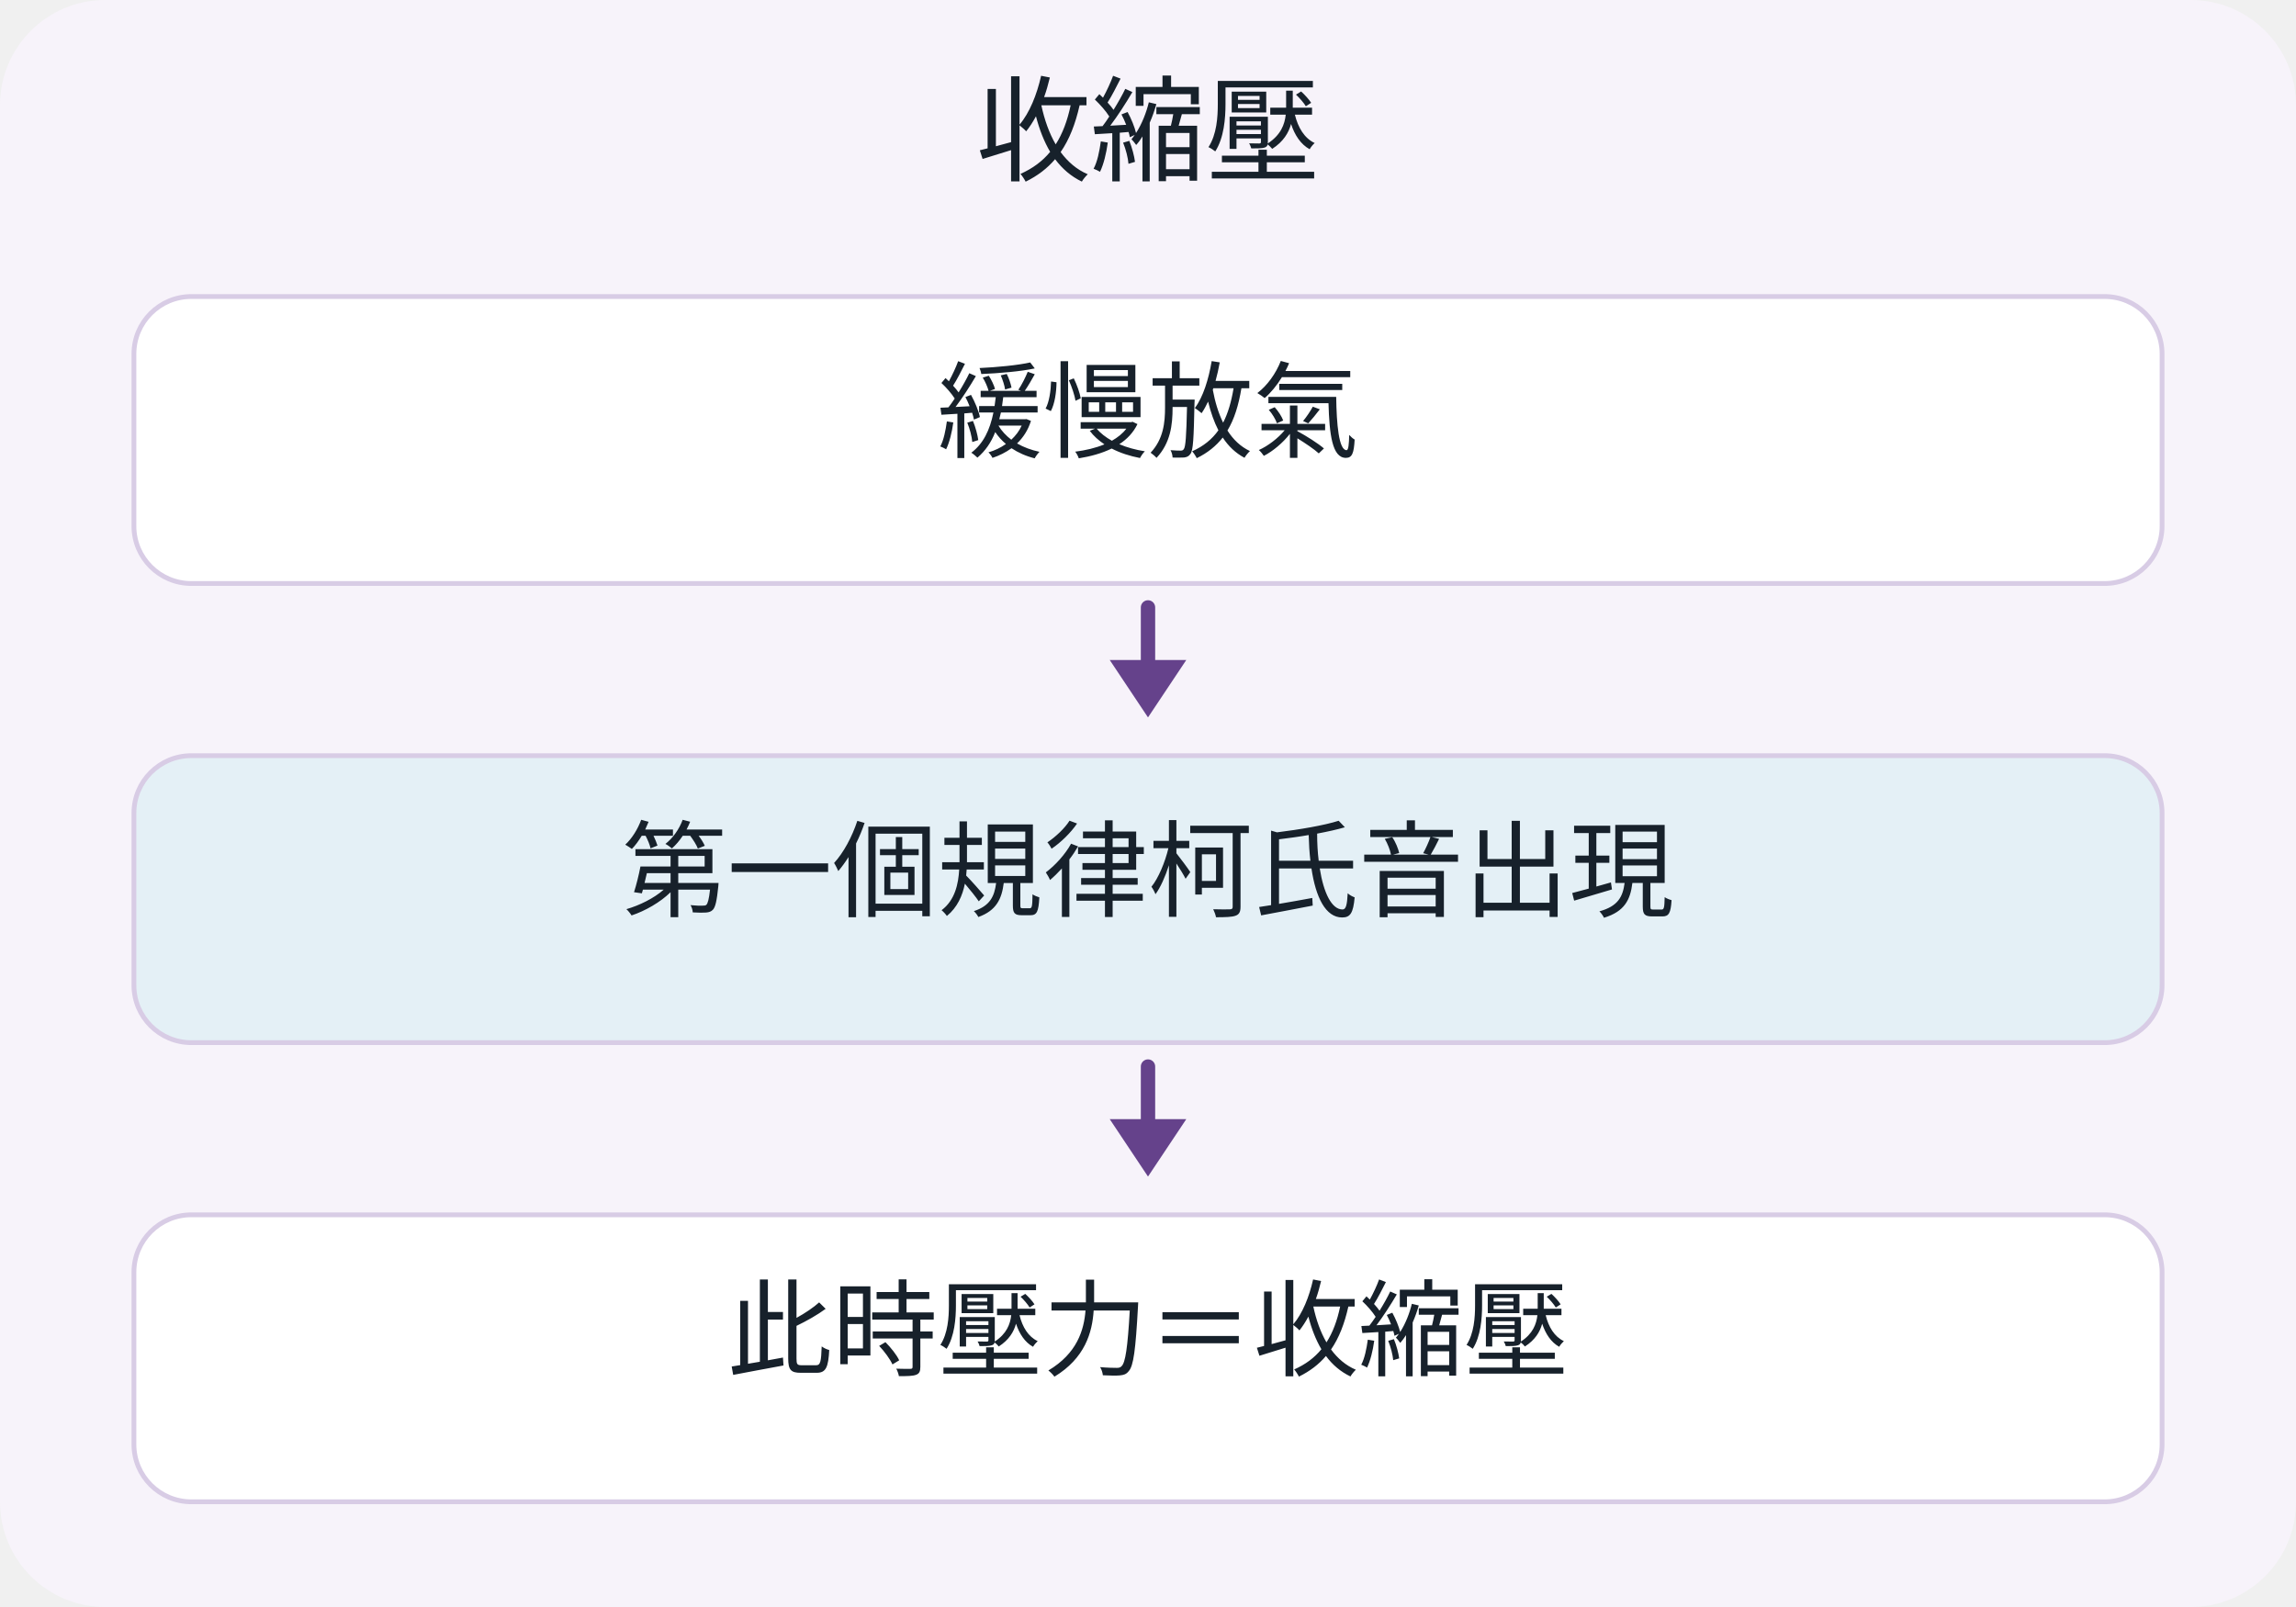
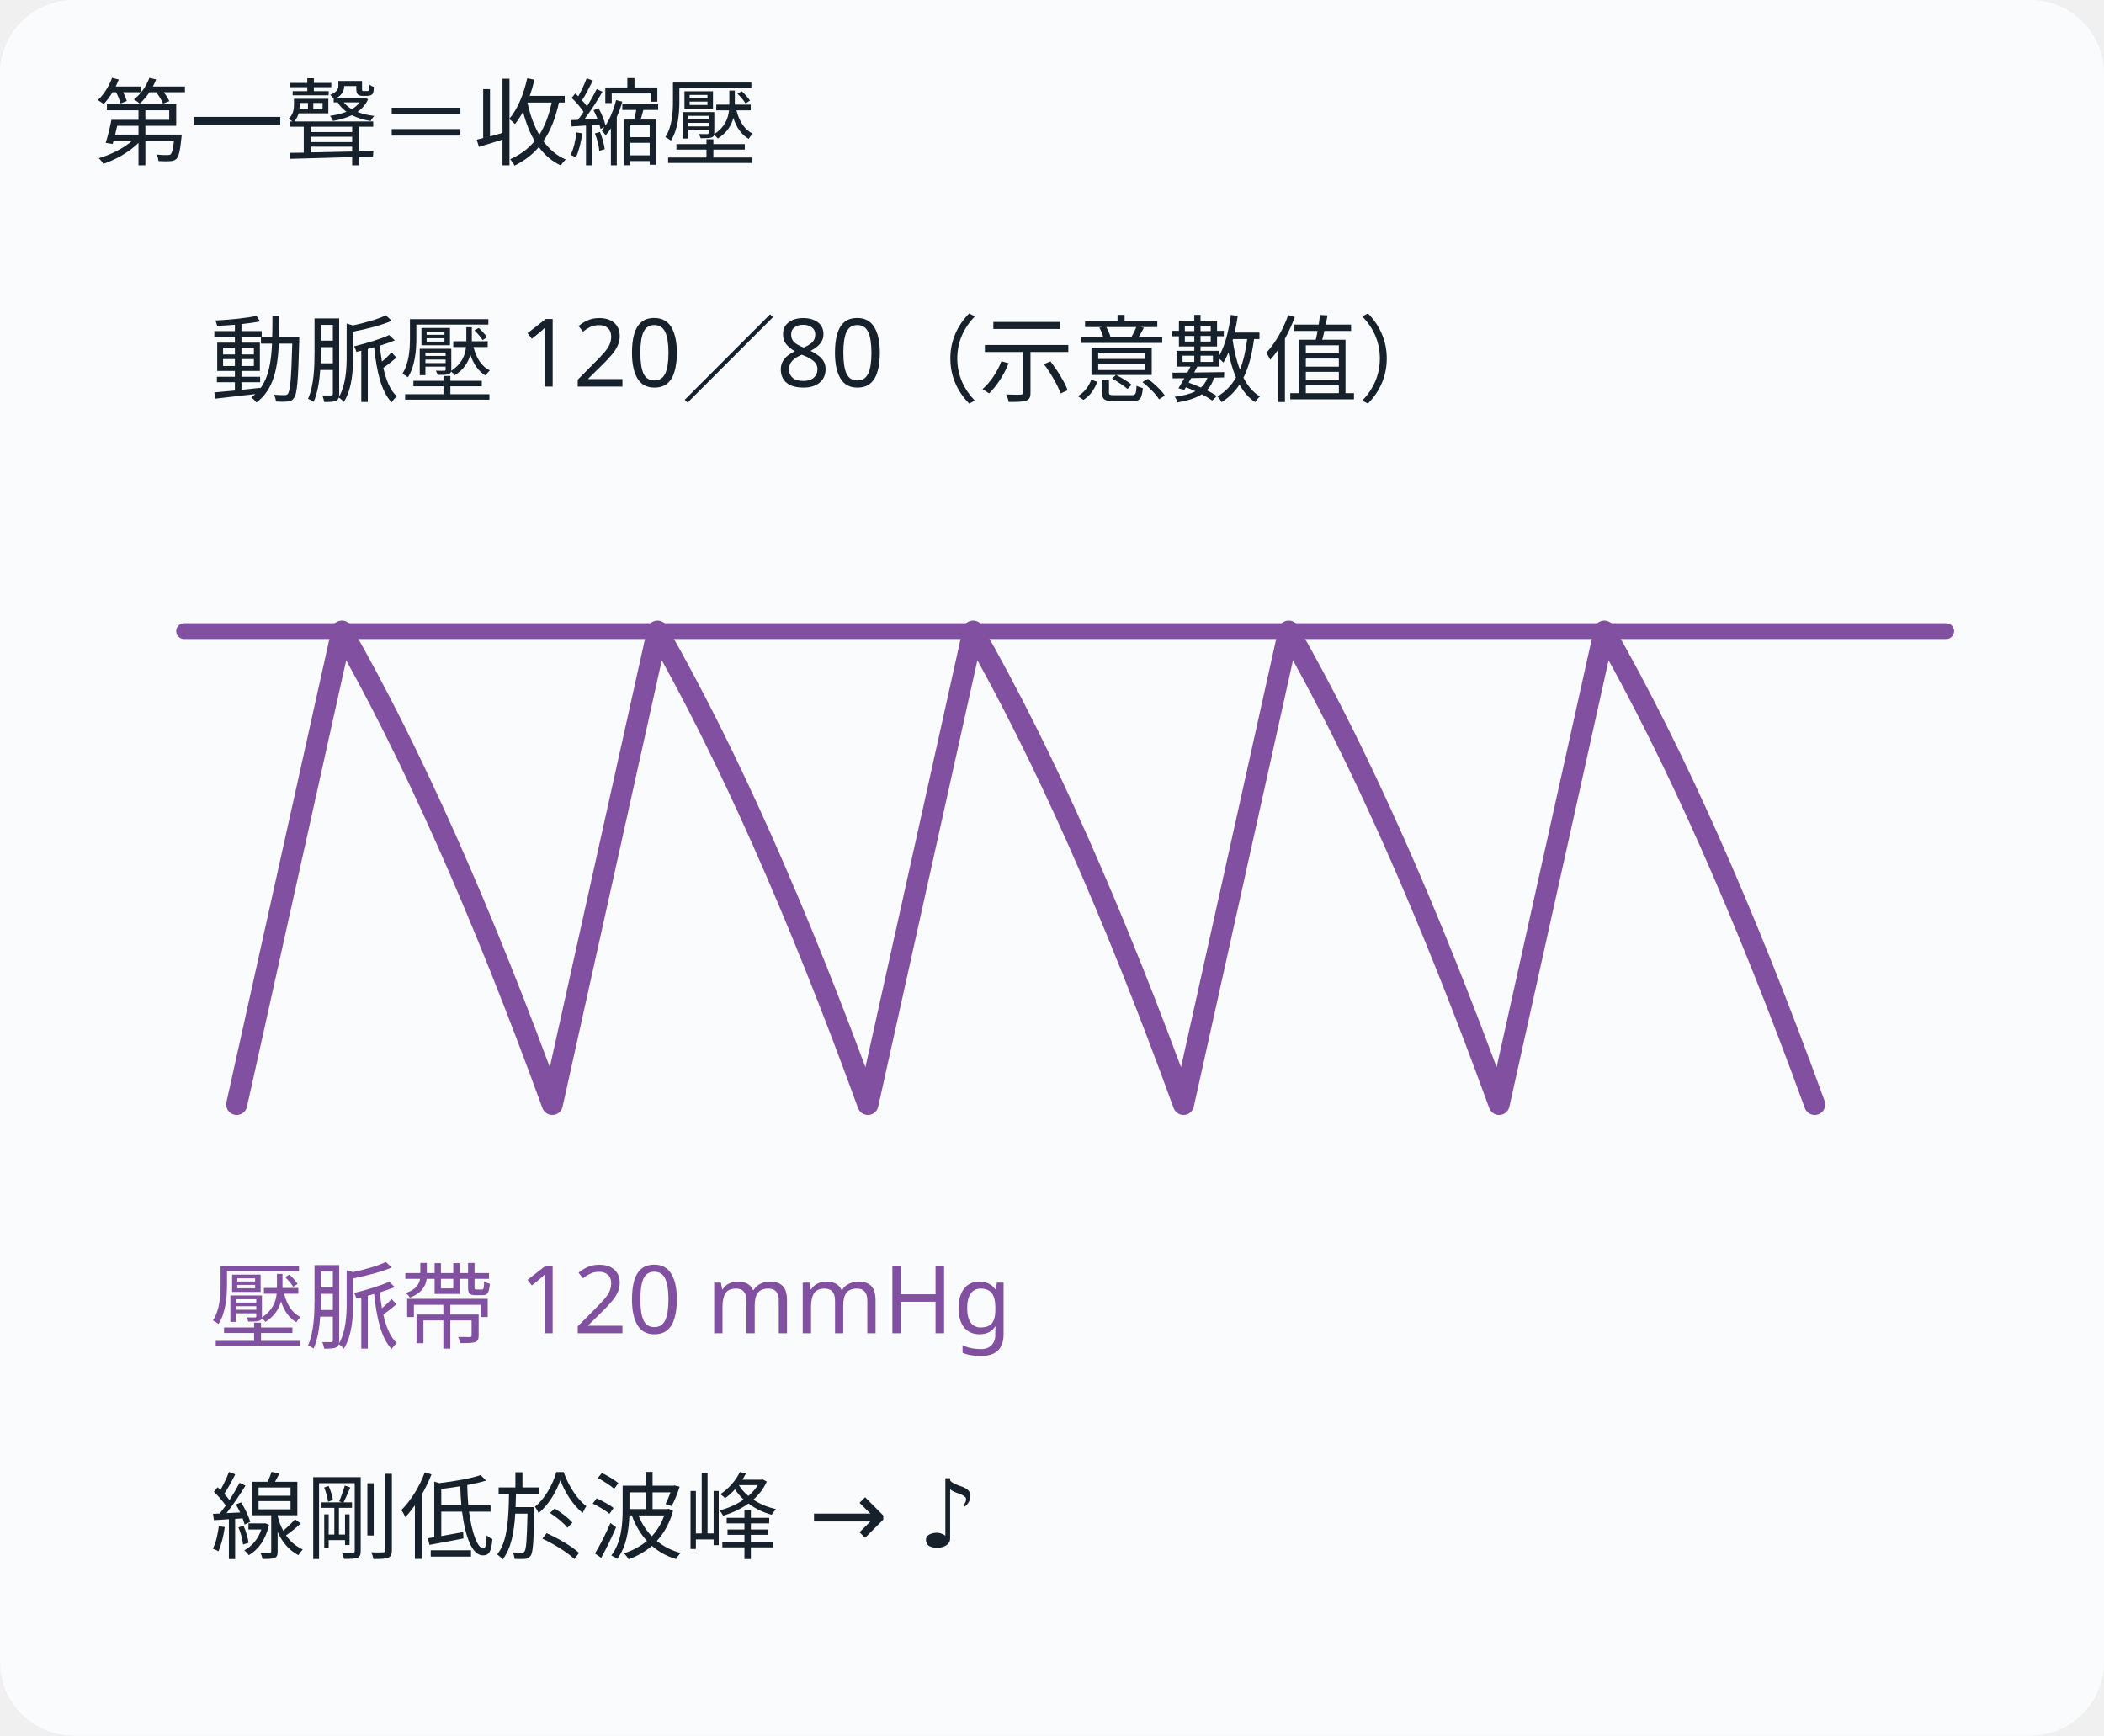
- <svg xmlns="http://www.w3.org/2000/svg" viewBox="0 0 480 336" role="img" style="font-family:system-ui,sans-serif">
-   <rect width="480" height="336" rx="22" fill="#f7f3fa" />
-   <text x="240" y="36" font-size="24" fill="#17212b" text-anchor="middle">收縮壓</text>
-   <rect x="28" y="62" width="424" height="60" rx="12" fill="#fff" stroke="#d8cce5" />
-   <text x="240.0" y="94" font-size="22" fill="#17212b" text-anchor="middle">緩慢放氣</text>
-   <path d="M240 127 v18" fill="none" stroke="#65428b" stroke-width="3" stroke-linecap="round" stroke-linejoin="round" />
-   <path d="M232 138 l8 12 l8 -12" fill="#65428b" />
-   <rect x="28" y="158" width="424" height="60" rx="12" fill="#e4f0f6" stroke="#d8cce5" />
-   <text x="240.0" y="190" font-size="22" fill="#17212b" text-anchor="middle">第一個規律柯氏音出現</text>
-   <path d="M240 223 v18" fill="none" stroke="#65428b" stroke-width="3" stroke-linecap="round" stroke-linejoin="round" />
-   <path d="M232 234 l8 12 l8 -12" fill="#65428b" />
-   <rect x="28" y="254" width="424" height="60" rx="12" fill="#fff" stroke="#d8cce5" />
-   <text x="240.0" y="286" font-size="22" fill="#17212b" text-anchor="middle">此時壓力＝收縮壓</text>
+ <svg xmlns="http://www.w3.org/2000/svg" viewBox="0 0 400 330" role="img" aria-label="第一聲＝收縮壓">
+   <style>text{font-family:system-ui,sans-serif;font-size:calc(18px * var(--font-scale,1))}.title{font-weight:700}</style>
+   <rect width="400" height="330" rx="14" fill="#fafbfd" />
+   <text x="18" y="30" font-size="18" fill="#17212b" text-anchor="start">第一聲＝收縮壓</text>
+   <path d="M45 210L65 120Q85 155 105 210L125 120Q145 155 165 210L185 120Q205 155 225 210L245 120Q265 155 285 210L305 120Q325 155 345 210" fill="none" stroke="#8250a0" stroke-width="4" stroke-linecap="round" stroke-linejoin="round" />
+   <path d="M35 120.0H370" fill="none" stroke="#8250a0" stroke-width="3" stroke-linecap="round" stroke-linejoin="round" />
+   <text x="40" y="75" font-size="18" fill="#17212b" text-anchor="start">動脈壓 120／80（示意數值）</text>
+   <text x="40" y="255" font-size="18" fill="#8250a0" text-anchor="start">壓脈帶 120 mmHg</text>
+   <text x="40" y="295" font-size="18" fill="#17212b" text-anchor="start">線剛低於波峰 → ♪</text>
</svg>
